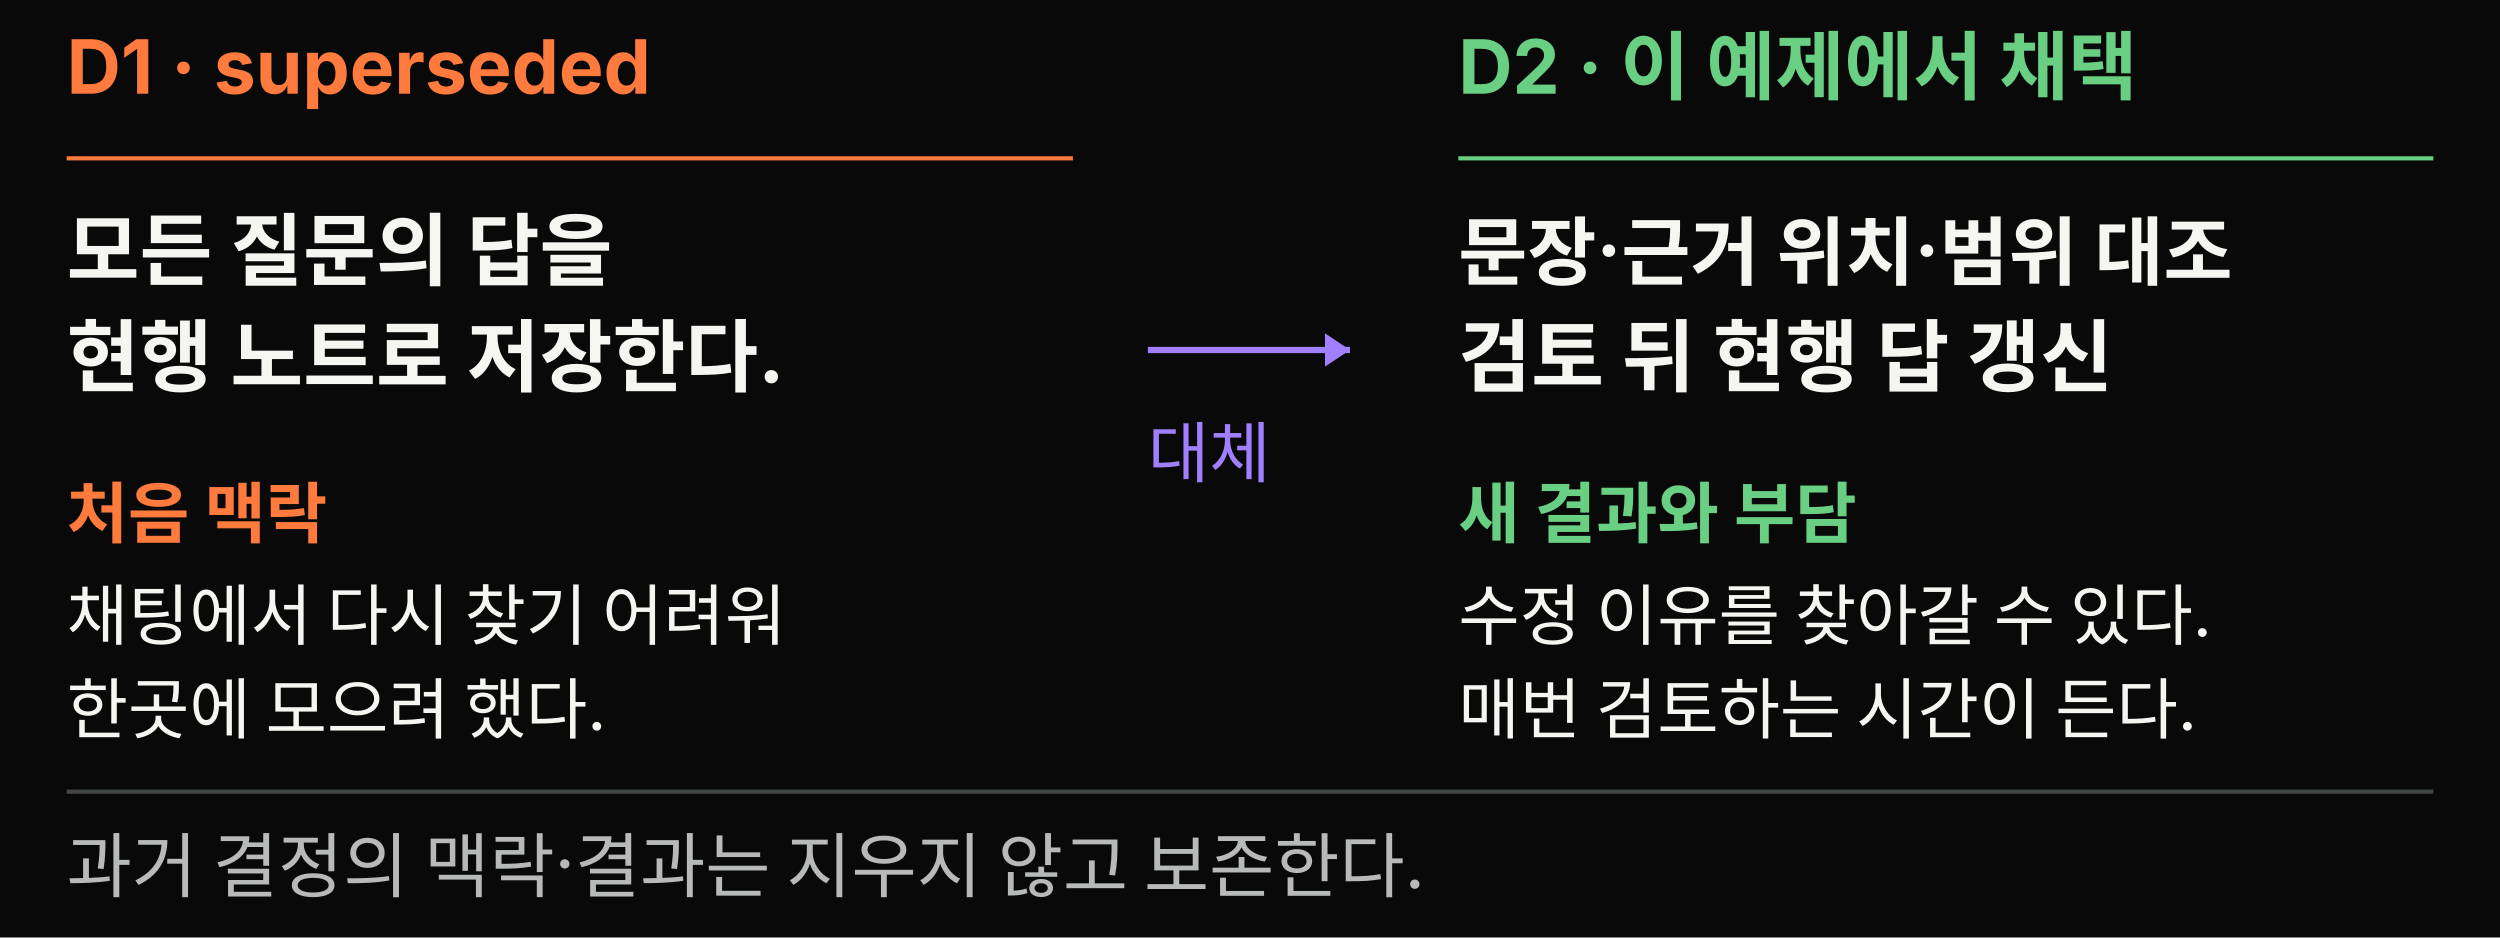
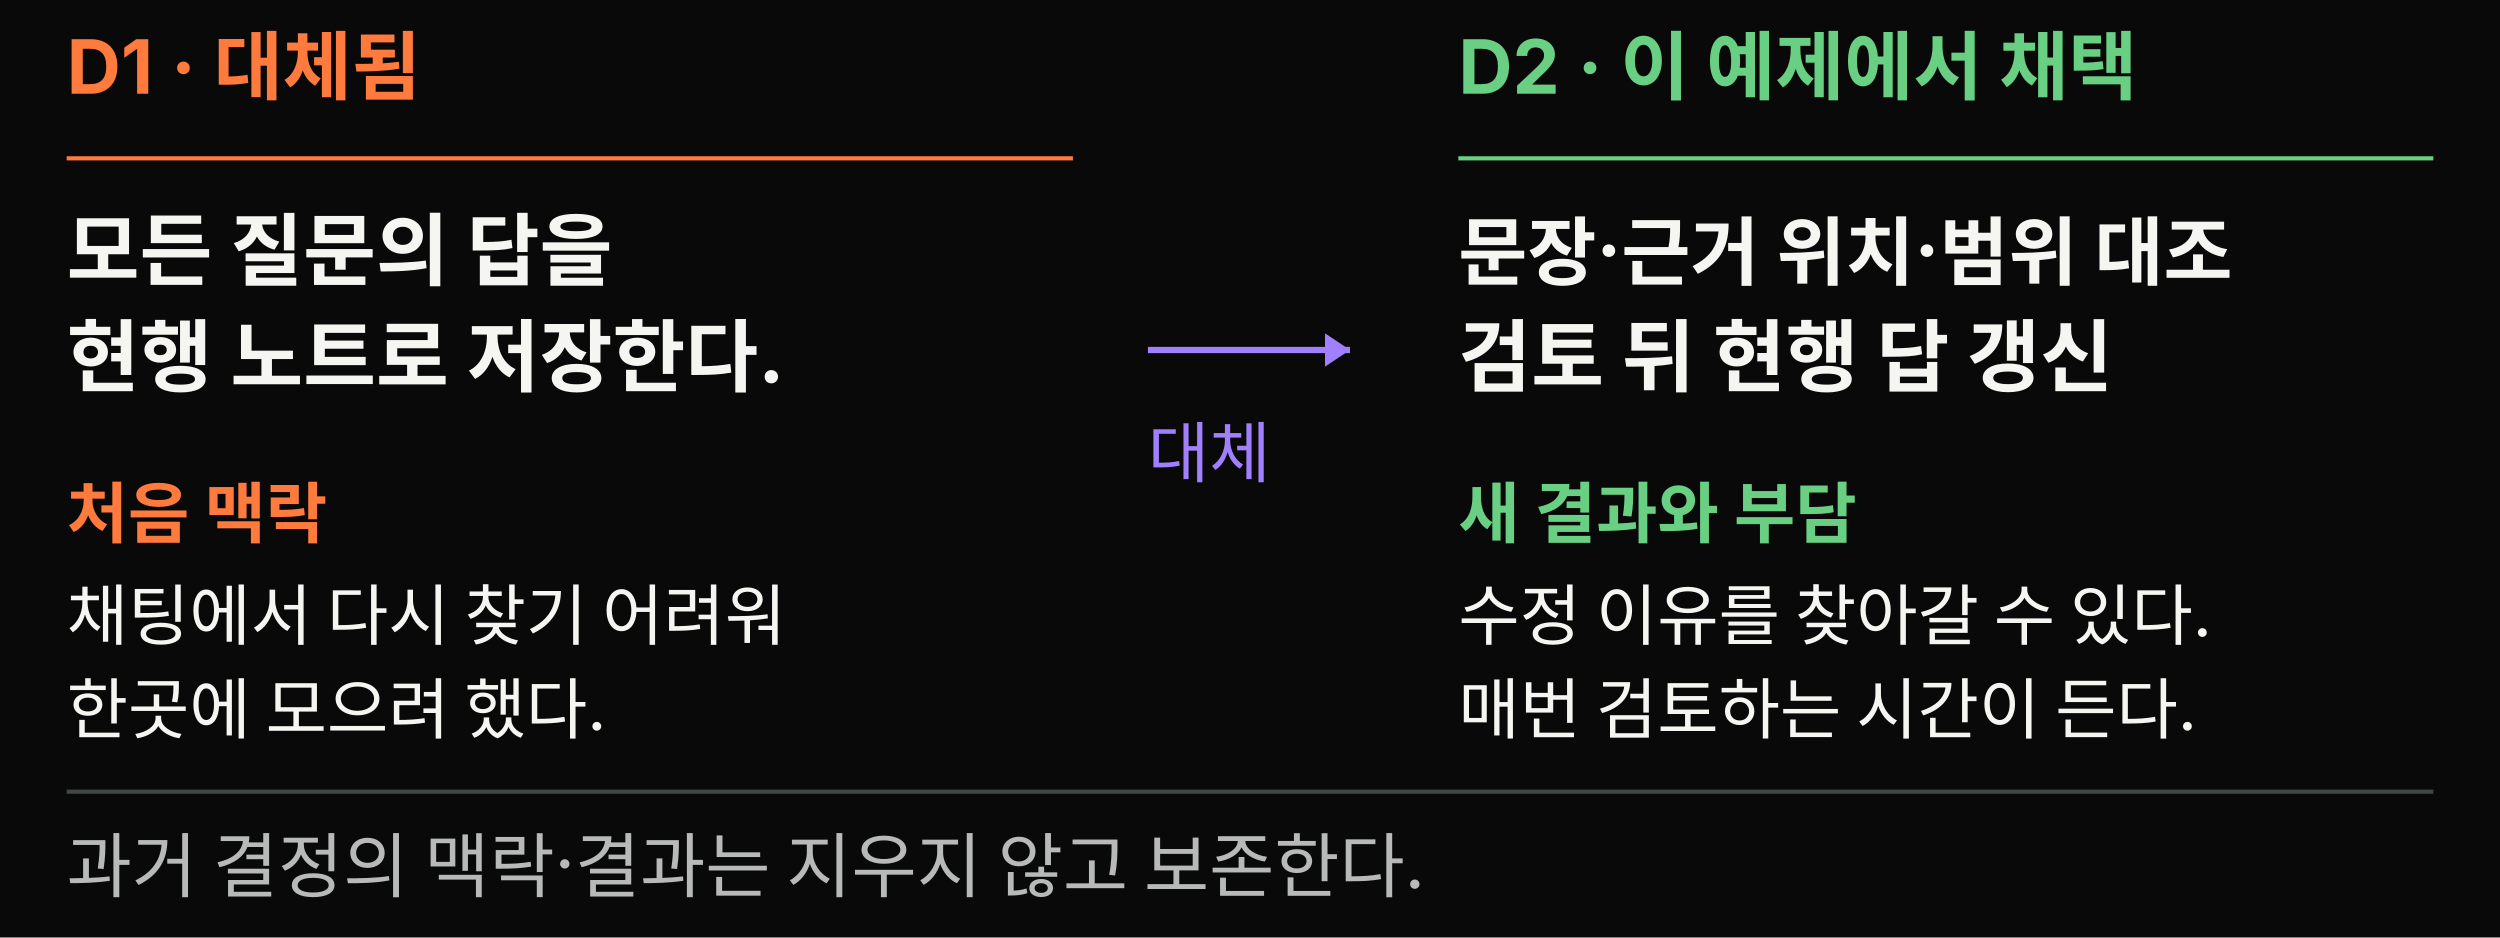
<svg xmlns="http://www.w3.org/2000/svg" width="1200" height="450" viewBox="0 0 1200 450" role="img" aria-labelledby="title desc">
  <rect width="1200" height="450" fill="#090909" />
  <g font-family="Pretendard, -apple-system, BlinkMacSystemFont, 'Apple SD Gothic Neo', 'Noto Sans KR', sans-serif">
-     <text x="32" y="45" fill="#ff7a3d" font-size="36" font-weight="700">D1 · superseded</text>
+     <text x="32" y="45" fill="#ff7a3d" font-size="36" font-weight="700">D1 · 대체됨</text>
    <text x="700" y="45" fill="#69cf82" font-size="36" font-weight="700">D2 · 이 예제에서 채택</text>
    <path d="M32 76H515" stroke="#ff7a3d" stroke-width="2" />
    <path d="M700 76H1168" stroke="#69cf82" stroke-width="2" />
    <text x="32" y="134" fill="#f5f5f2" font-size="38" font-weight="700">모든 질문의 답을</text>
    <text x="32" y="185" fill="#f5f5f2" font-size="38" font-weight="700">현행 노트로 저장한다.</text>
    <text x="32" y="258" fill="#ff7a3d" font-size="32" font-weight="700">처음 맥락</text>
    <text x="32" y="307" fill="#f5f5f2" font-size="32" font-weight="400">채팅에서 다시 찾기 어려워</text>
    <text x="32" y="352" fill="#f5f5f2" font-size="32" font-weight="400">한곳에 모으려 했다.</text>
    <path d="M551 168H648" stroke="#a080ff" stroke-width="3" />
    <path d="M648 168l-12 -8v16Z" fill="#a080ff" />
    <text x="551" y="229" fill="#a080ff" font-size="32" font-weight="400">대체</text>
    <text x="700" y="134" fill="#f5f5f2" font-size="36" font-weight="700">문장·근거 위치·범위 대조</text>
    <text x="700" y="185" fill="#f5f5f2" font-size="38" font-weight="700">검토 뒤 현행 답 갱신</text>
    <text x="700" y="258" fill="#69cf82" font-size="32" font-weight="700">새 결과와 부담</text>
    <text x="700" y="307" fill="#f5f5f2" font-size="32" font-weight="400">수정 이유를 찾아갈 수 있다.</text>
    <text x="700" y="352" fill="#f5f5f2" font-size="32" font-weight="400">매번 검토하는 시간이 든다.</text>
    <path d="M32 380H1168" stroke="#424744" stroke-width="2" />
    <text x="32" y="428" fill="#b7bab8" font-size="34" font-weight="400">과거 결정의 맥락·결과는 지우지 않고 보존한다.</text>
  </g>
</svg>
